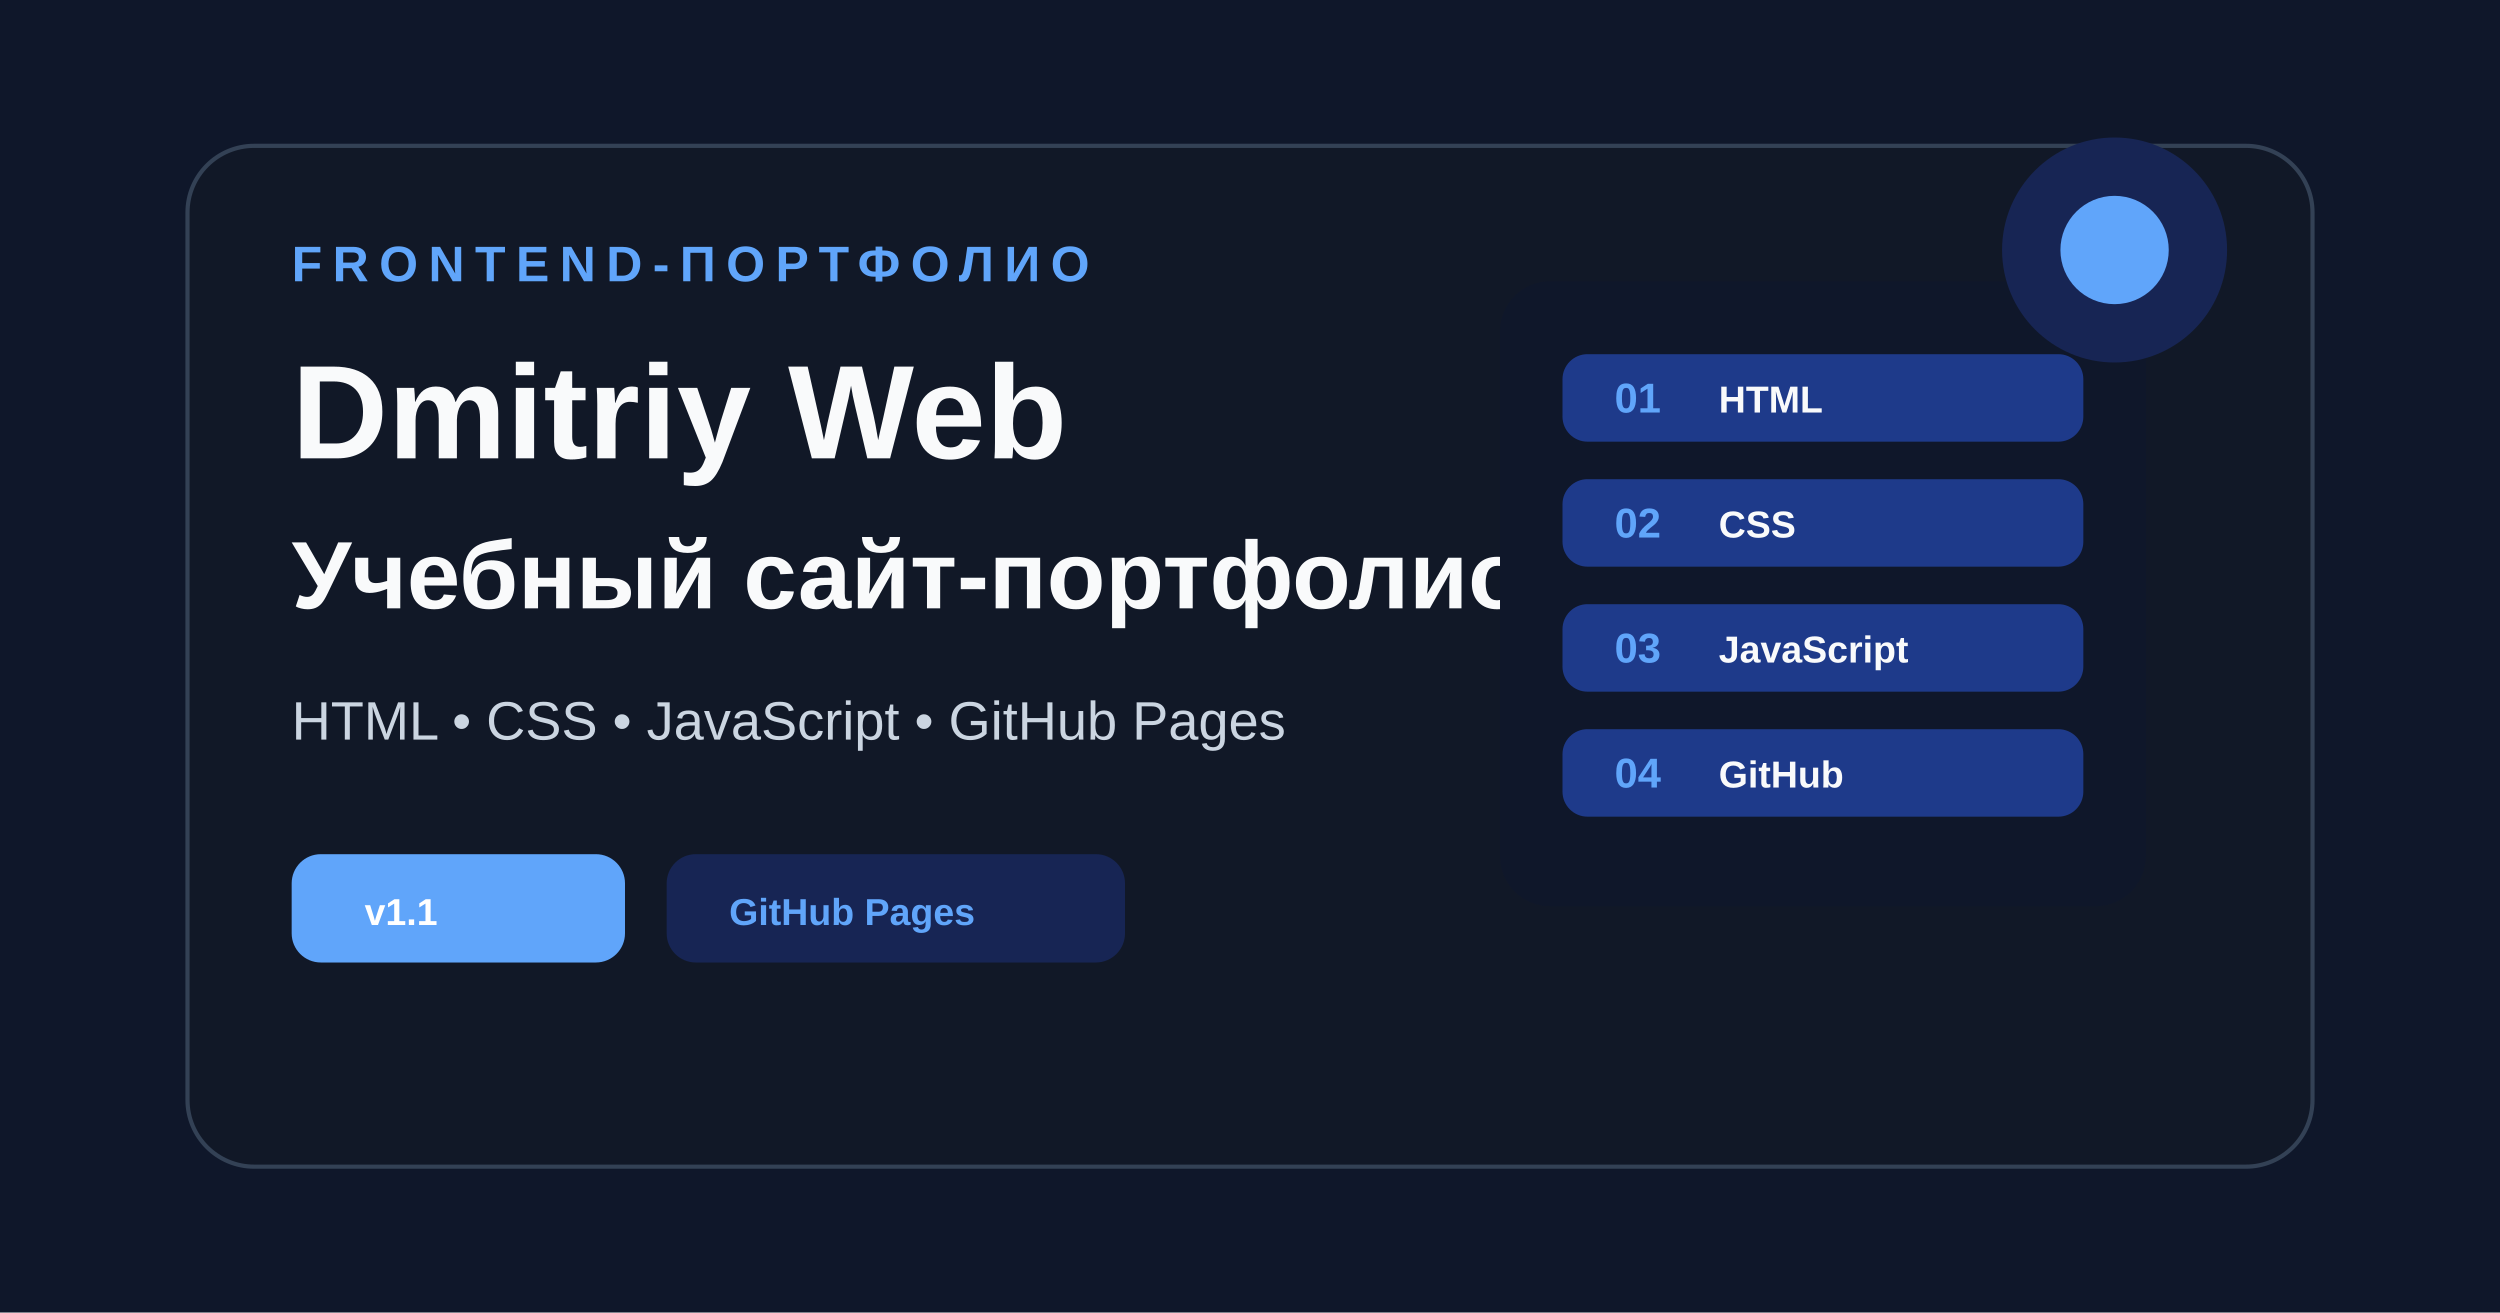
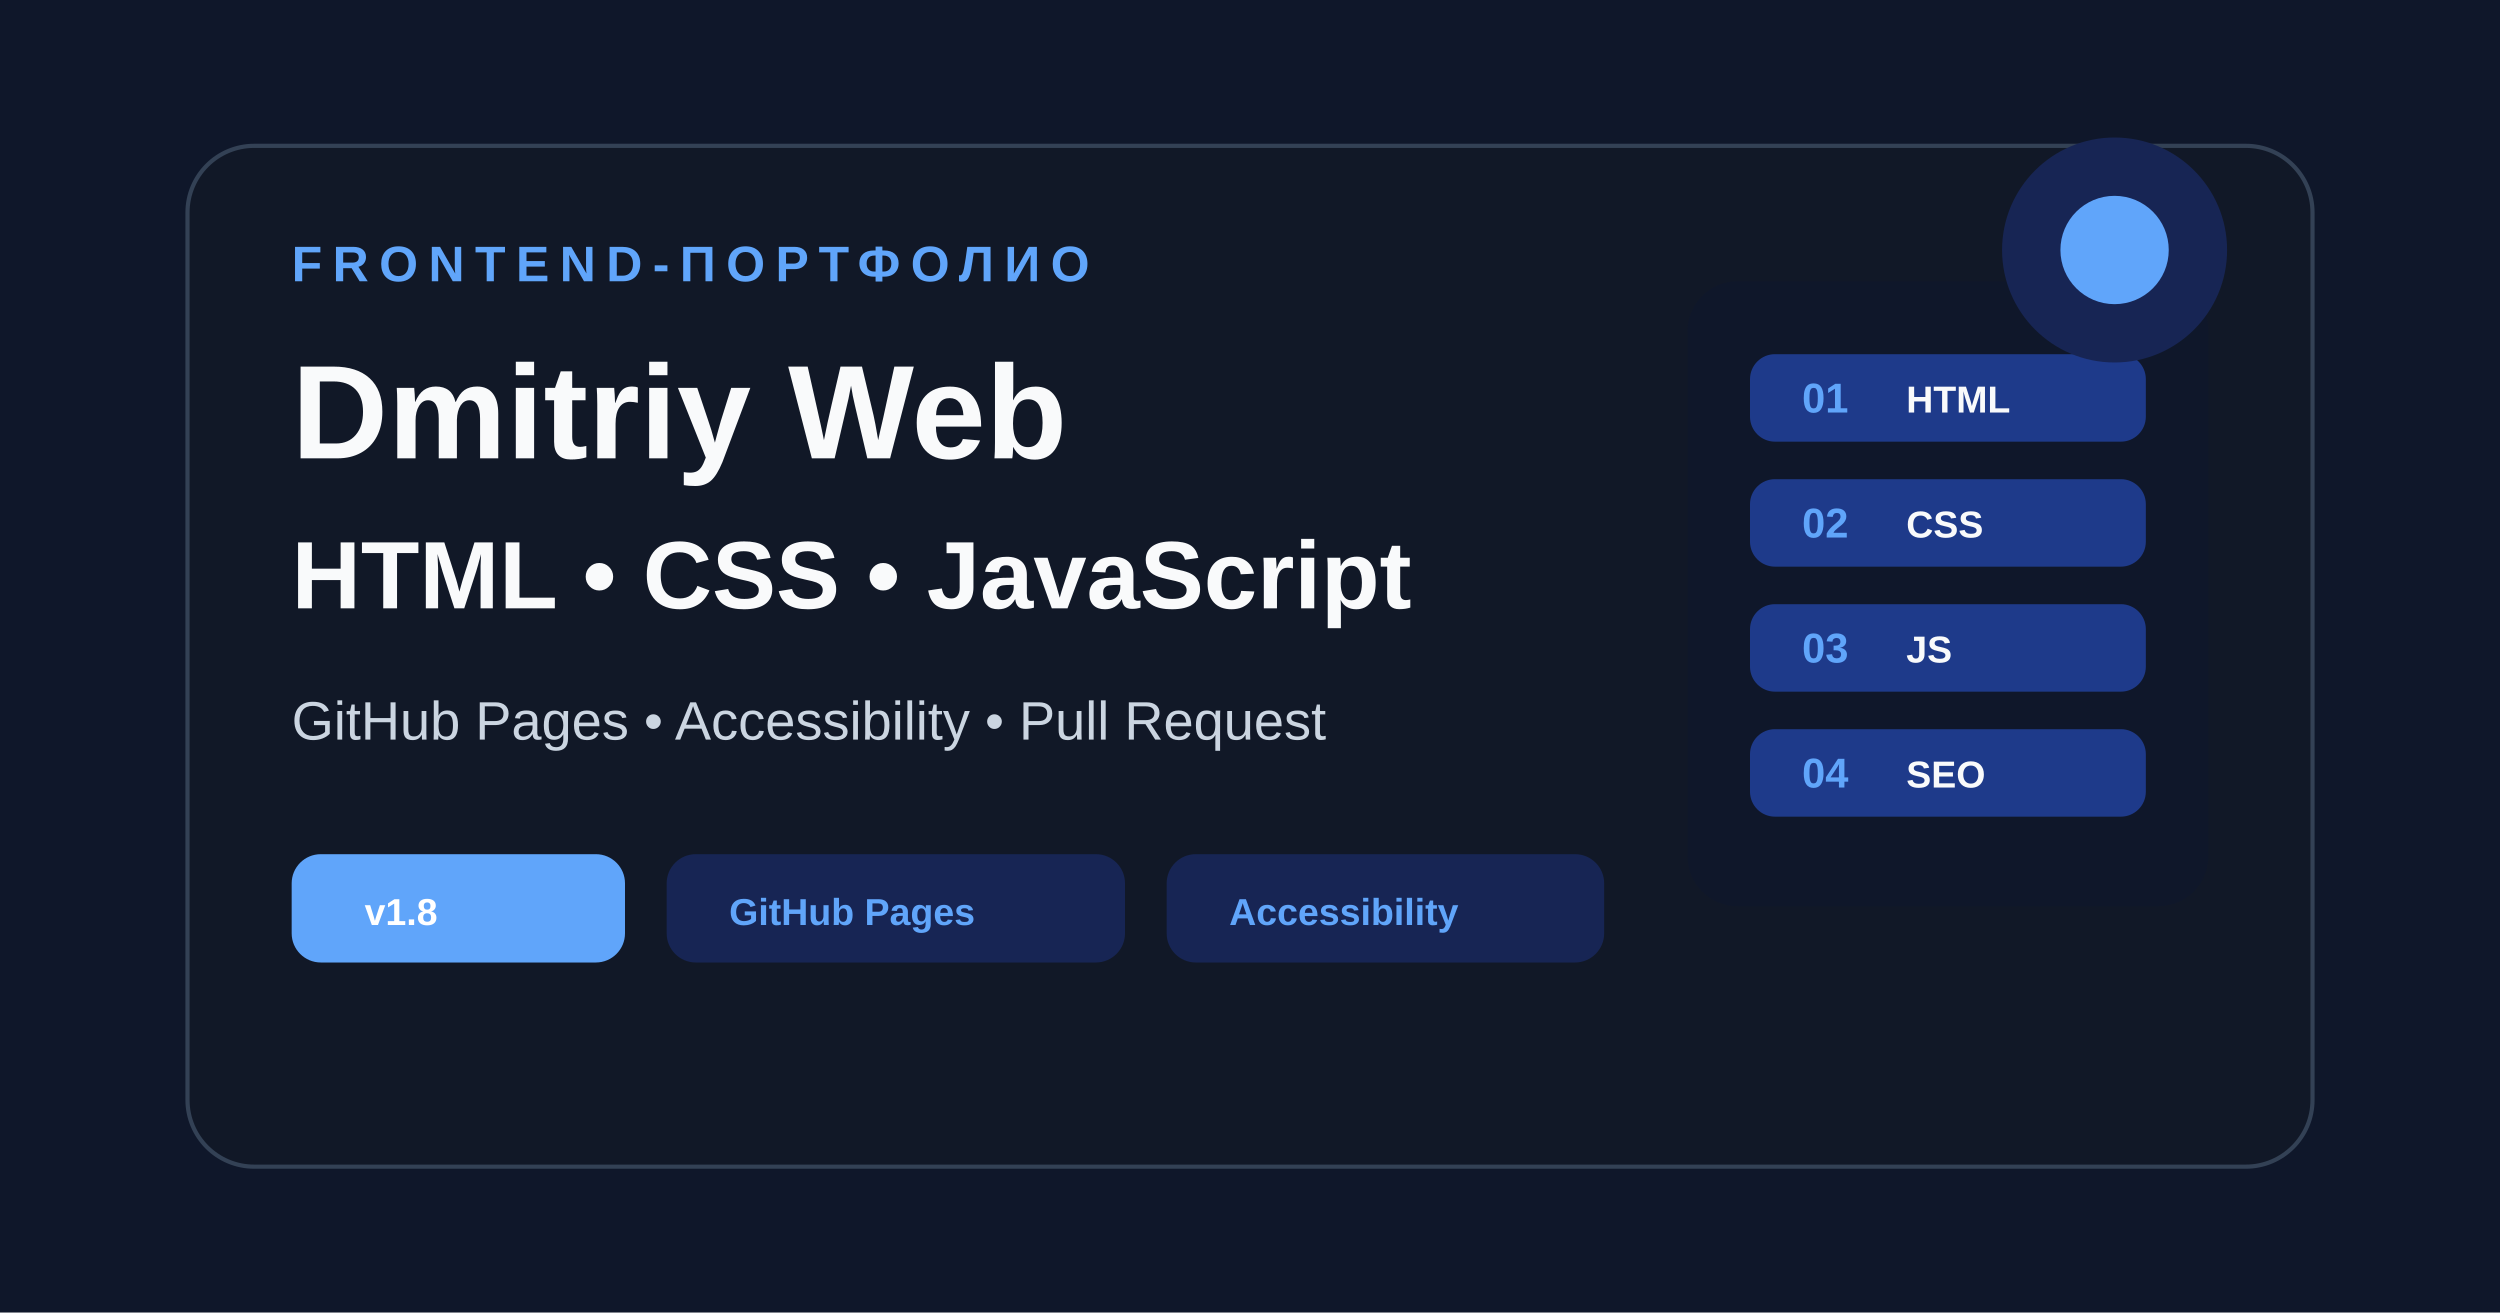
<svg xmlns="http://www.w3.org/2000/svg" width="1200" height="630" viewBox="0 0 1200 630" fill="none">
  <rect width="1200" height="630" fill="#0f172a" />
  <rect x="90" y="70" width="1020" height="490" rx="32" fill="#111827" />
  <rect x="90" y="70" width="1020" height="490" rx="32" stroke="#334155" stroke-width="2" />
  <text x="140" y="135" fill="#60a5fa" font-family="Arial, sans-serif" font-size="24" font-weight="700" letter-spacing="5">
    FRONTEND-ПОРТФОЛИО
  </text>
  <text x="140" y="220" fill="#f9fafb" font-family="Arial, sans-serif" font-size="64" font-weight="700">
    Dmitriy Web
  </text>
  <text x="140" y="292" fill="#f9fafb" font-family="Arial, sans-serif" font-size="46" font-weight="700">
-     Учебный сайт-портфолио
+     HTML • CSS • JavaScript
  </text>
  <text x="140" y="355" fill="#cbd5e1" font-family="Arial, sans-serif" font-size="26">
-     HTML • CSS • JavaScript • GitHub Pages
+     GitHub Pages • Accessibility • Pull Request
  </text>
  <rect x="140" y="410" width="160" height="52" rx="14" fill="#60a5fa" />
  <text x="175" y="444" fill="#ffffff" font-family="Arial, sans-serif" font-size="18" font-weight="700">
-     v1.1
+     v1.8
  </text>
  <rect x="320" y="410" width="220" height="52" rx="14" fill="#172554" />
  <text x="350" y="444" fill="#60a5fa" font-family="Arial, sans-serif" font-size="18" font-weight="700">
    GitHub Pages
  </text>
-   <rect x="720" y="135" width="310" height="300" rx="24" fill="#0f172a" />
-   <rect x="750" y="170" width="250" height="42" rx="12" fill="#1e3a8a" />
-   <rect x="750" y="230" width="250" height="42" rx="12" fill="#1e3a8a" />
-   <rect x="750" y="290" width="250" height="42" rx="12" fill="#1e3a8a" />
-   <rect x="750" y="350" width="250" height="42" rx="12" fill="#1e3a8a" />
-   <text x="775" y="198" fill="#60a5fa" font-family="Arial, sans-serif" font-size="20" font-weight="700">
+   <rect x="560" y="410" width="210" height="52" rx="14" fill="#172554" />
+   <text x="590" y="444" fill="#60a5fa" font-family="Arial, sans-serif" font-size="18" font-weight="700">
+     Accessibility
+   </text>
+   <rect x="810" y="135" width="250" height="300" rx="24" fill="#0f172a" />
+   <rect x="840" y="170" width="190" height="42" rx="12" fill="#1e3a8a" />
+   <rect x="840" y="230" width="190" height="42" rx="12" fill="#1e3a8a" />
+   <rect x="840" y="290" width="190" height="42" rx="12" fill="#1e3a8a" />
+   <rect x="840" y="350" width="190" height="42" rx="12" fill="#1e3a8a" />
+   <text x="865" y="198" fill="#60a5fa" font-family="Arial, sans-serif" font-size="20" font-weight="700">
    01
  </text>
-   <text x="825" y="198" fill="#f9fafb" font-family="Arial, sans-serif" font-size="18" font-weight="700">
+   <text x="915" y="198" fill="#f9fafb" font-family="Arial, sans-serif" font-size="18" font-weight="700">
    HTML
  </text>
-   <text x="775" y="258" fill="#60a5fa" font-family="Arial, sans-serif" font-size="20" font-weight="700">
+   <text x="865" y="258" fill="#60a5fa" font-family="Arial, sans-serif" font-size="20" font-weight="700">
    02
  </text>
-   <text x="825" y="258" fill="#f9fafb" font-family="Arial, sans-serif" font-size="18" font-weight="700">
+   <text x="915" y="258" fill="#f9fafb" font-family="Arial, sans-serif" font-size="18" font-weight="700">
    CSS
  </text>
-   <text x="775" y="318" fill="#60a5fa" font-family="Arial, sans-serif" font-size="20" font-weight="700">
+   <text x="865" y="318" fill="#60a5fa" font-family="Arial, sans-serif" font-size="20" font-weight="700">
    03
  </text>
-   <text x="825" y="318" fill="#f9fafb" font-family="Arial, sans-serif" font-size="18" font-weight="700">
-     JavaScript
+   <text x="915" y="318" fill="#f9fafb" font-family="Arial, sans-serif" font-size="18" font-weight="700">
+     JS
  </text>
-   <text x="775" y="378" fill="#60a5fa" font-family="Arial, sans-serif" font-size="20" font-weight="700">
+   <text x="865" y="378" fill="#60a5fa" font-family="Arial, sans-serif" font-size="20" font-weight="700">
    04
  </text>
-   <text x="825" y="378" fill="#f9fafb" font-family="Arial, sans-serif" font-size="18" font-weight="700">
-     GitHub
+   <text x="915" y="378" fill="#f9fafb" font-family="Arial, sans-serif" font-size="18" font-weight="700">
+     SEO
  </text>
  <circle cx="1015" cy="120" r="54" fill="#172554" />
  <circle cx="1015" cy="120" r="26" fill="#60a5fa" />
</svg>
